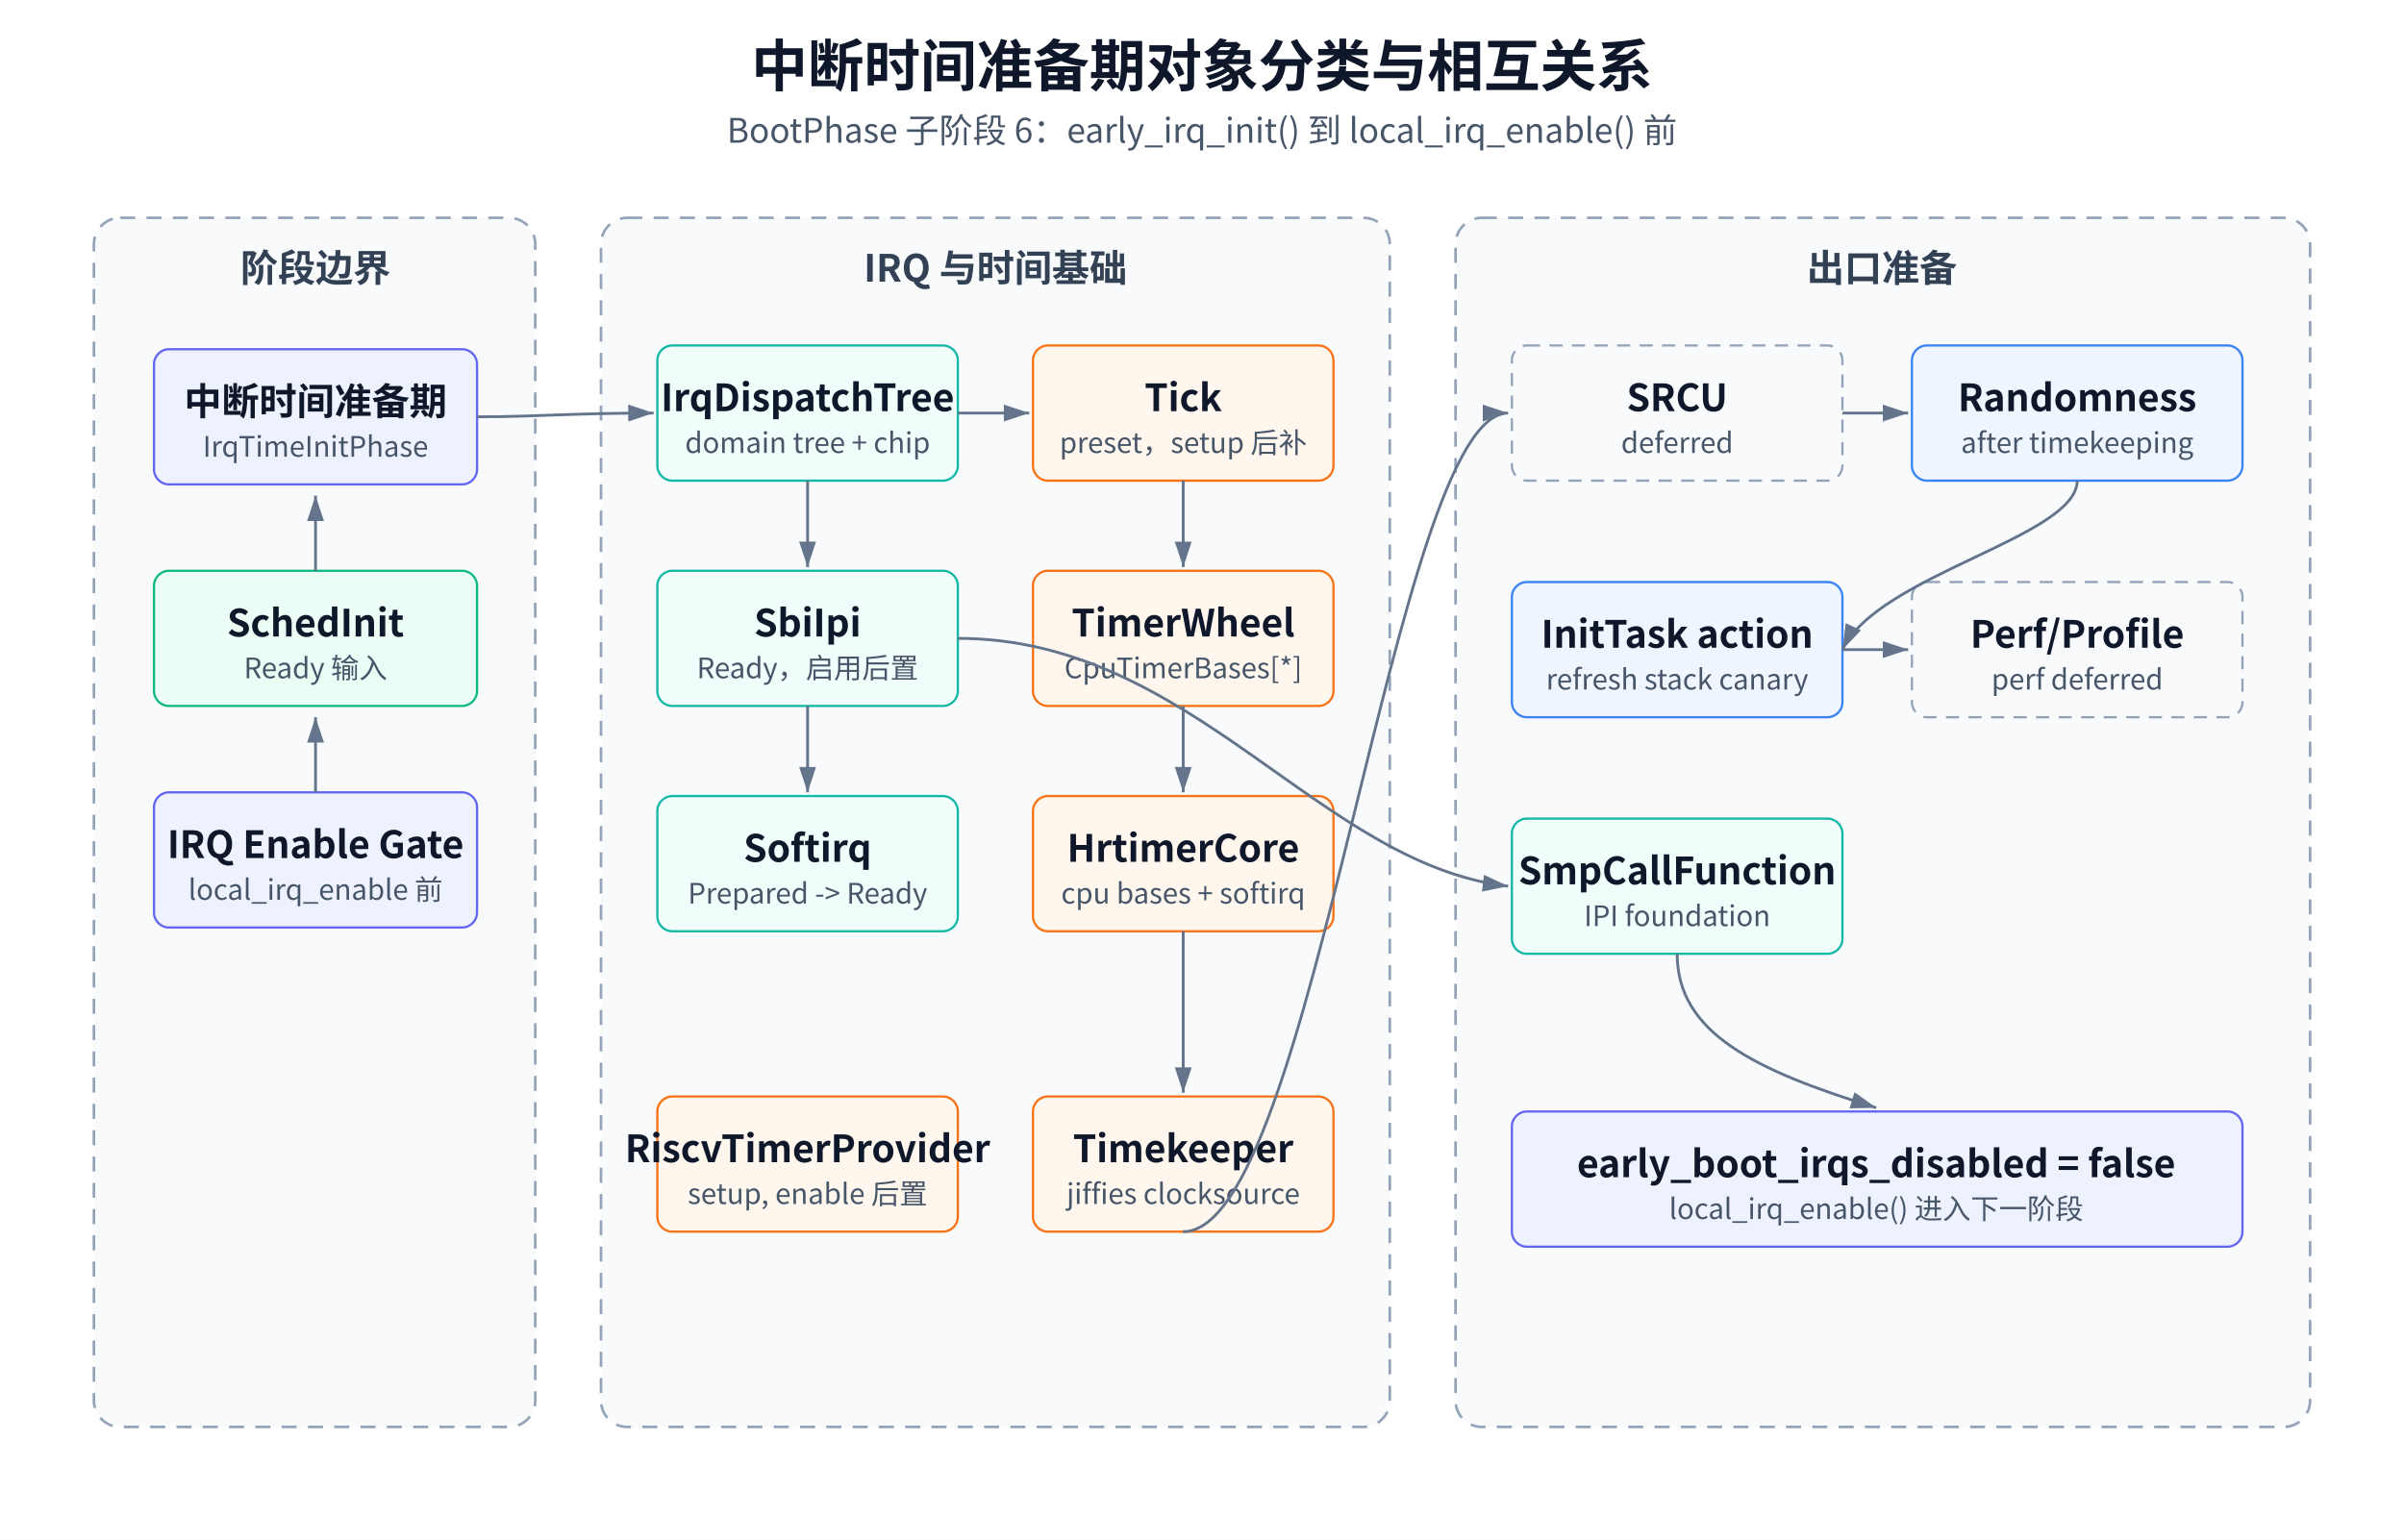
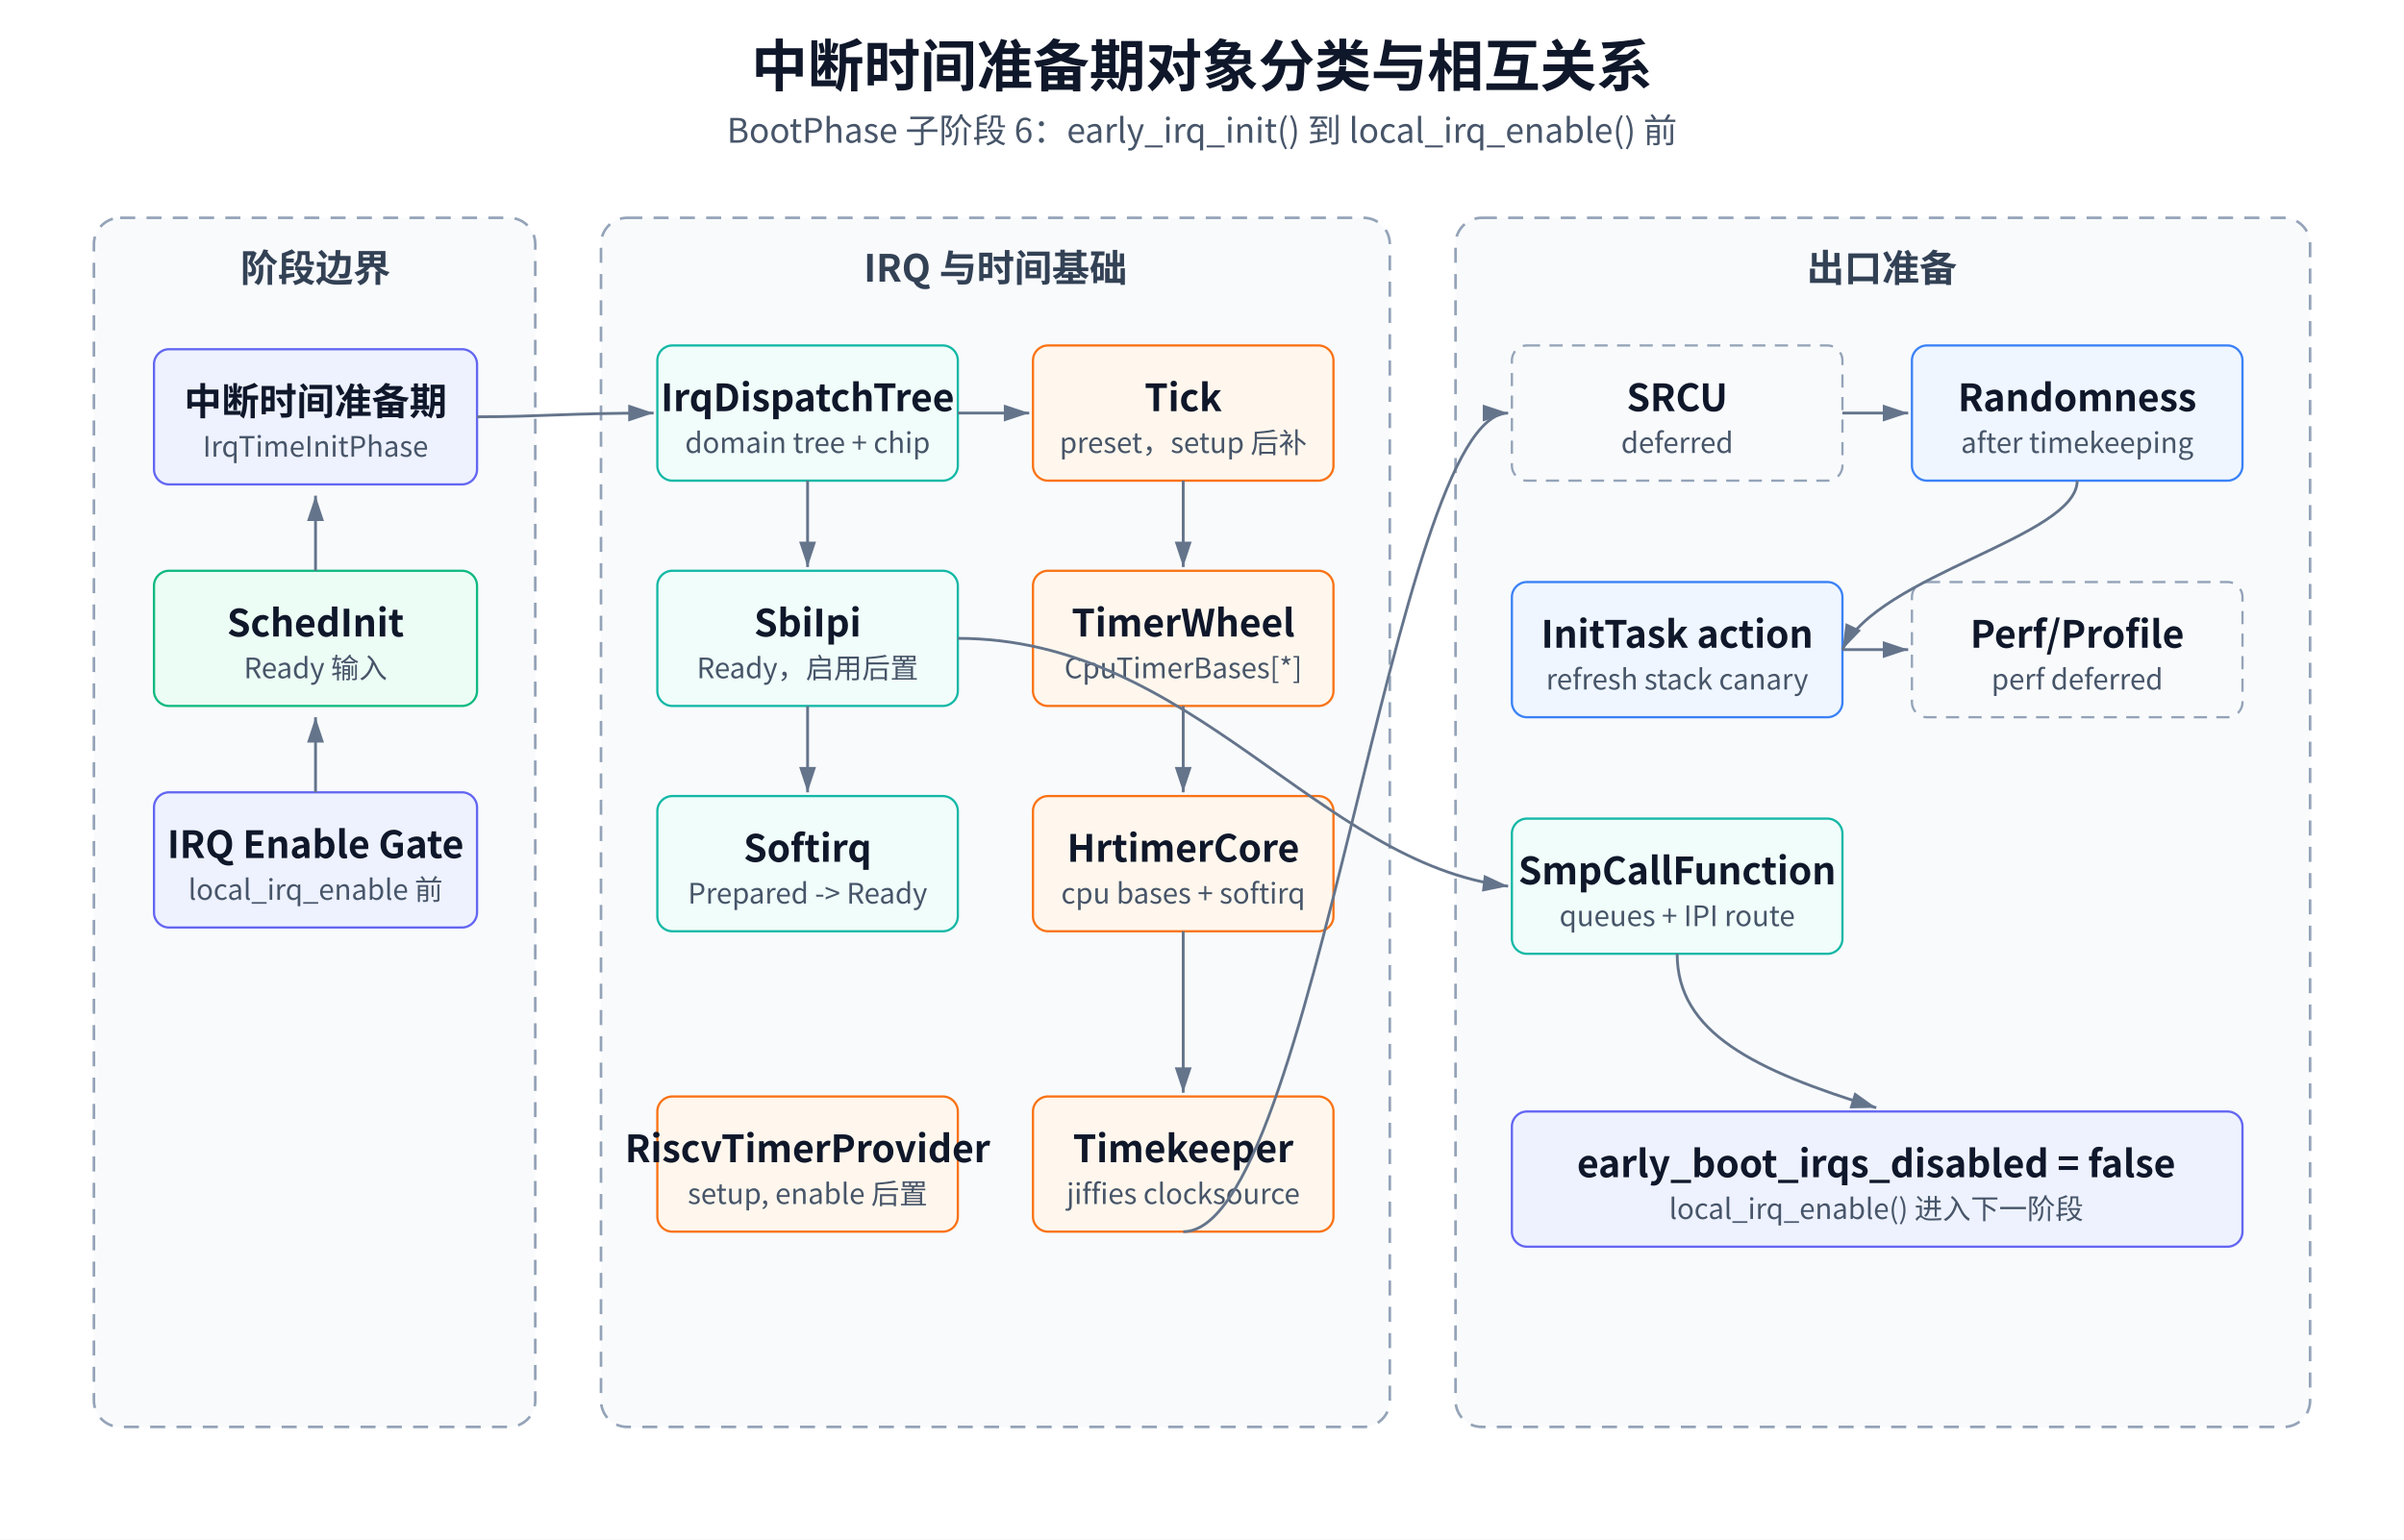
<svg xmlns="http://www.w3.org/2000/svg" width="1280" height="820" viewBox="0 0 1280 820" role="img" aria-labelledby="title desc">
  <defs>
    <style>
      text { font-family: "Microsoft YaHei", "Noto Sans CJK SC", "Source Han Sans SC", Arial, sans-serif; fill: #0f172a; }
      .title { font-size: 30px; font-weight: 600; }
      .subtitle { font-size: 18px; fill: #475569; }
      .group { fill: #f8fafc; stroke: #94a3b8; stroke-width: 1.4; stroke-dasharray: 8 6; }
      .box { fill: #ffffff; stroke: #334155; stroke-width: 1.2; }
      .phase { fill: #eef2ff; stroke: #6366f1; }
      .ready { fill: #ecfdf5; stroke: #10b981; }
      .irq { fill: #f0fdfa; stroke: #14b8a6; }
      .time { fill: #fff7ed; stroke: #f97316; }
      .async { fill: #eff6ff; stroke: #3b82f6; }
      .deferred { fill: #f8fafc; stroke: #94a3b8; stroke-dasharray: 7 5; }
      .label { font-size: 20px; font-weight: 600; dominant-baseline: middle; }
      .small { font-size: 15px; fill: #475569; dominant-baseline: middle; }
      .group-title { font-size: 20px; font-weight: 600; fill: #334155; }
      .edge { stroke: #64748b; stroke-width: 1.5; fill: none; marker-end: url(#arrow); }
    </style>
    <marker id="arrow" markerWidth="10" markerHeight="10" refX="9" refY="3" orient="auto" markerUnits="strokeWidth">
      <path d="M0,0 L0,6 L9,3 z" fill="#64748b" />
    </marker>
  </defs>
  <rect x="0" y="0" width="1280" height="820" fill="#ffffff" />
  <text x="640" y="46" text-anchor="middle" class="title">中断时间准备期对象分类与相互关系</text>
  <text x="640" y="76" text-anchor="middle" class="subtitle">BootPhase 子阶段 6：early_irq_init() 到 local_irq_enable() 前</text>
  <rect x="50" y="116" width="235" height="644" rx="14" class="group" />
  <text x="168" y="150" text-anchor="middle" class="group-title">阶段边界</text>
  <rect x="82" y="186" width="172" height="72" rx="8" class="box phase" />
  <text x="168" y="214" text-anchor="middle" class="label">中断时间准备期</text>
  <text x="168" y="238" text-anchor="middle" class="small">IrqTimeInitPhase</text>
  <rect x="82" y="304" width="172" height="72" rx="8" class="box ready" />
  <text x="168" y="332" text-anchor="middle" class="label">SchedInit</text>
  <text x="168" y="356" text-anchor="middle" class="small">Ready 输入</text>
  <rect x="82" y="422" width="172" height="72" rx="8" class="box phase" />
  <text x="168" y="450" text-anchor="middle" class="label">IRQ Enable Gate</text>
  <text x="168" y="474" text-anchor="middle" class="small">local_irq_enable 前</text>
  <path d="M168 304 L168 264" class="edge" />
  <path d="M168 422 L168 382" class="edge" />
  <rect x="320" y="116" width="420" height="644" rx="14" class="group" />
  <text x="530" y="150" text-anchor="middle" class="group-title">IRQ 与时间基础</text>
  <rect x="350" y="184" width="160" height="72" rx="8" class="box irq" />
  <text x="430" y="212" text-anchor="middle" class="label">IrqDispatchTree</text>
  <text x="430" y="236" text-anchor="middle" class="small">domain tree + chip</text>
  <rect x="550" y="184" width="160" height="72" rx="8" class="box time" />
  <text x="630" y="212" text-anchor="middle" class="label">Tick</text>
  <text x="630" y="236" text-anchor="middle" class="small">preset，setup 后补</text>
  <rect x="350" y="304" width="160" height="72" rx="8" class="box irq" />
  <text x="430" y="332" text-anchor="middle" class="label">SbiIpi</text>
  <text x="430" y="356" text-anchor="middle" class="small">Ready，启用后置</text>
  <rect x="550" y="304" width="160" height="72" rx="8" class="box time" />
  <text x="630" y="332" text-anchor="middle" class="label">TimerWheel</text>
  <text x="630" y="356" text-anchor="middle" class="small">CpuTimerBases[*]</text>
  <rect x="350" y="424" width="160" height="72" rx="8" class="box irq" />
  <text x="430" y="452" text-anchor="middle" class="label">Softirq</text>
  <text x="430" y="476" text-anchor="middle" class="small">Prepared -&gt; Ready</text>
  <rect x="550" y="424" width="160" height="72" rx="8" class="box time" />
  <text x="630" y="452" text-anchor="middle" class="label">HrtimerCore</text>
  <text x="630" y="476" text-anchor="middle" class="small">cpu bases + softirq</text>
  <rect x="350" y="584" width="160" height="72" rx="8" class="box time" />
  <text x="430" y="612" text-anchor="middle" class="label">RiscvTimerProvider</text>
  <text x="430" y="636" text-anchor="middle" class="small">setup, enable 后置</text>
  <rect x="550" y="584" width="160" height="72" rx="8" class="box time" />
  <text x="630" y="612" text-anchor="middle" class="label">Timekeeper</text>
  <text x="630" y="636" text-anchor="middle" class="small">jiffies clocksource</text>
  <rect x="775" y="116" width="455" height="644" rx="14" class="group" />
  <text x="1002" y="150" text-anchor="middle" class="group-title">出口准备</text>
  <rect x="805" y="184" width="176" height="72" rx="8" class="box deferred" />
  <text x="893" y="212" text-anchor="middle" class="label">SRCU</text>
  <text x="893" y="236" text-anchor="middle" class="small">deferred</text>
  <rect x="1018" y="184" width="176" height="72" rx="8" class="box async" />
  <text x="1106" y="212" text-anchor="middle" class="label">Randomness</text>
  <text x="1106" y="236" text-anchor="middle" class="small">after timekeeping</text>
  <rect x="805" y="310" width="176" height="72" rx="8" class="box async" />
  <text x="893" y="338" text-anchor="middle" class="label">InitTask action</text>
  <text x="893" y="362" text-anchor="middle" class="small">refresh stack canary</text>
  <rect x="1018" y="310" width="176" height="72" rx="8" class="box deferred" />
  <text x="1106" y="338" text-anchor="middle" class="label">Perf/Profile</text>
  <text x="1106" y="362" text-anchor="middle" class="small">perf deferred</text>
  <rect x="805" y="436" width="176" height="72" rx="8" class="box irq" />
  <text x="893" y="464" text-anchor="middle" class="label">SmpCallFunction</text>
-   <text x="893" y="488" text-anchor="middle" class="small">IPI foundation</text>
+   <text x="893" y="488" text-anchor="middle" class="small">queues + IPI route</text>
  <rect x="805" y="592" width="389" height="72" rx="8" class="box phase" />
  <text x="999" y="620" text-anchor="middle" class="label">early_boot_irqs_disabled = false</text>
  <text x="999" y="644" text-anchor="middle" class="small">local_irq_enable() 进入下一阶段</text>
  <path d="M254 222 C286 222, 304 220, 348 220" class="edge" />
  <path d="M510 220 L548 220" class="edge" />
  <path d="M430 256 L430 302" class="edge" />
  <path d="M630 256 L630 302" class="edge" />
  <path d="M630 376 L630 422" class="edge" />
  <path d="M430 376 L430 422" class="edge" />
  <path d="M630 496 L630 582" class="edge" />
  <path d="M630 656 C700 656, 742 220, 803 220" class="edge" />
  <path d="M510 340 C635 340, 702 460, 803 472" class="edge" />
  <path d="M981 220 L1016 220" class="edge" />
  <path d="M1106 256 C1106 286, 1000 306, 981 346" class="edge" />
  <path d="M981 346 L1016 346" class="edge" />
  <path d="M893 508 C893 550, 934 570, 999 590" class="edge" />
</svg>
